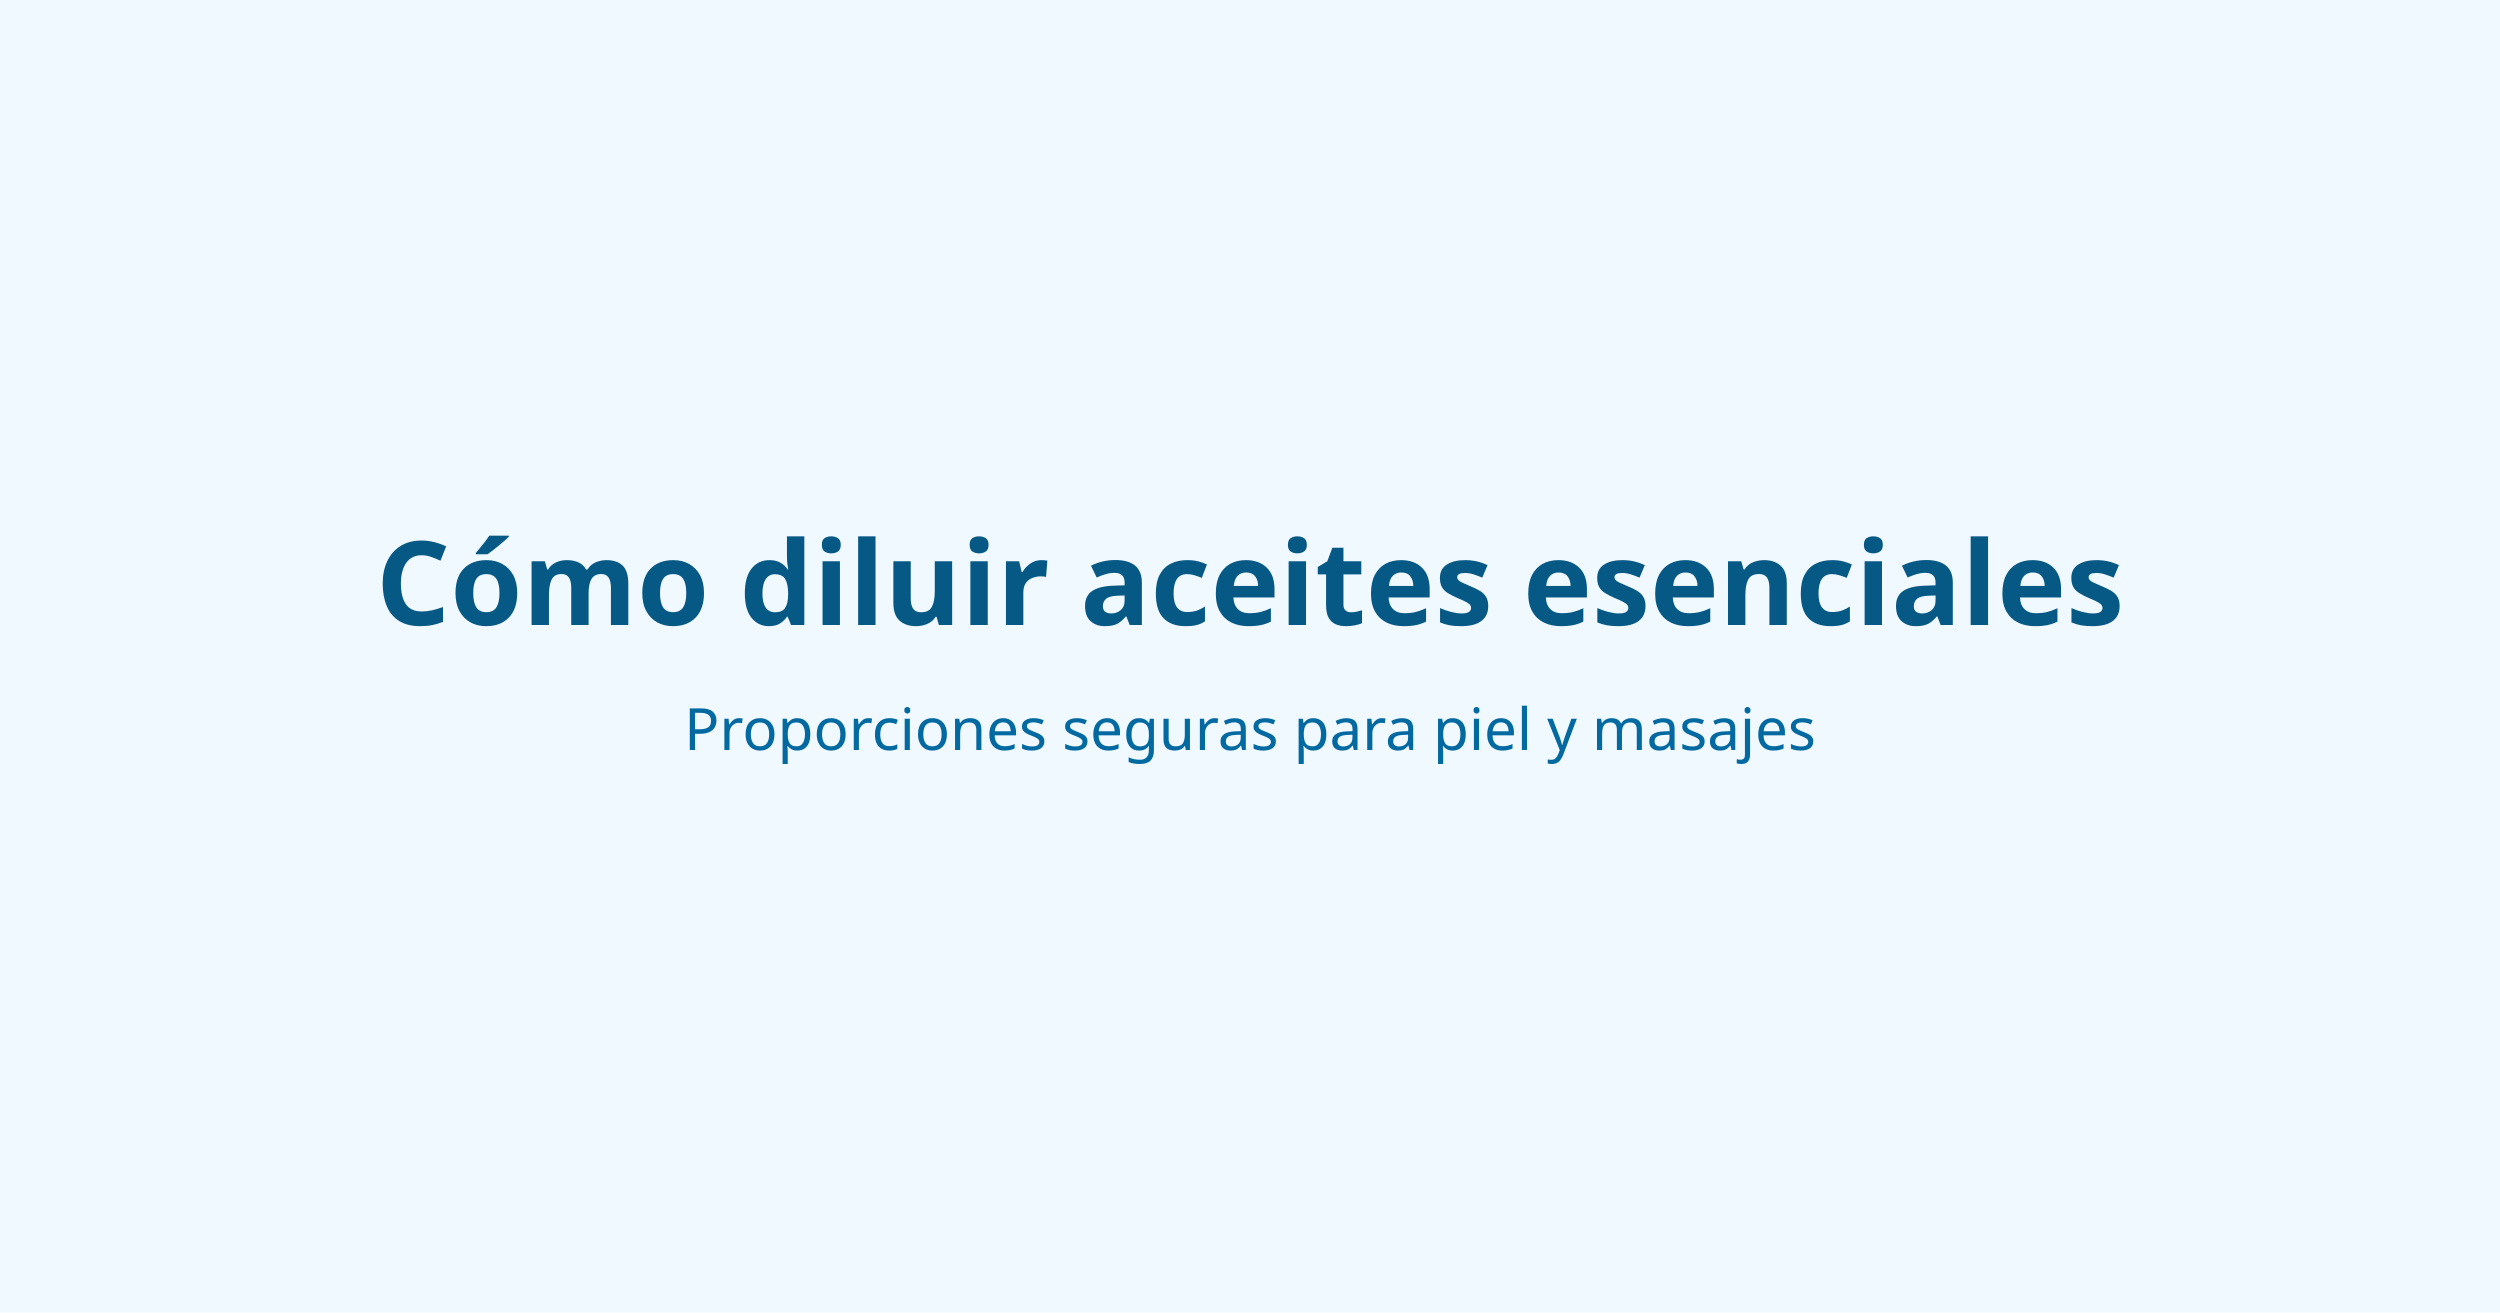
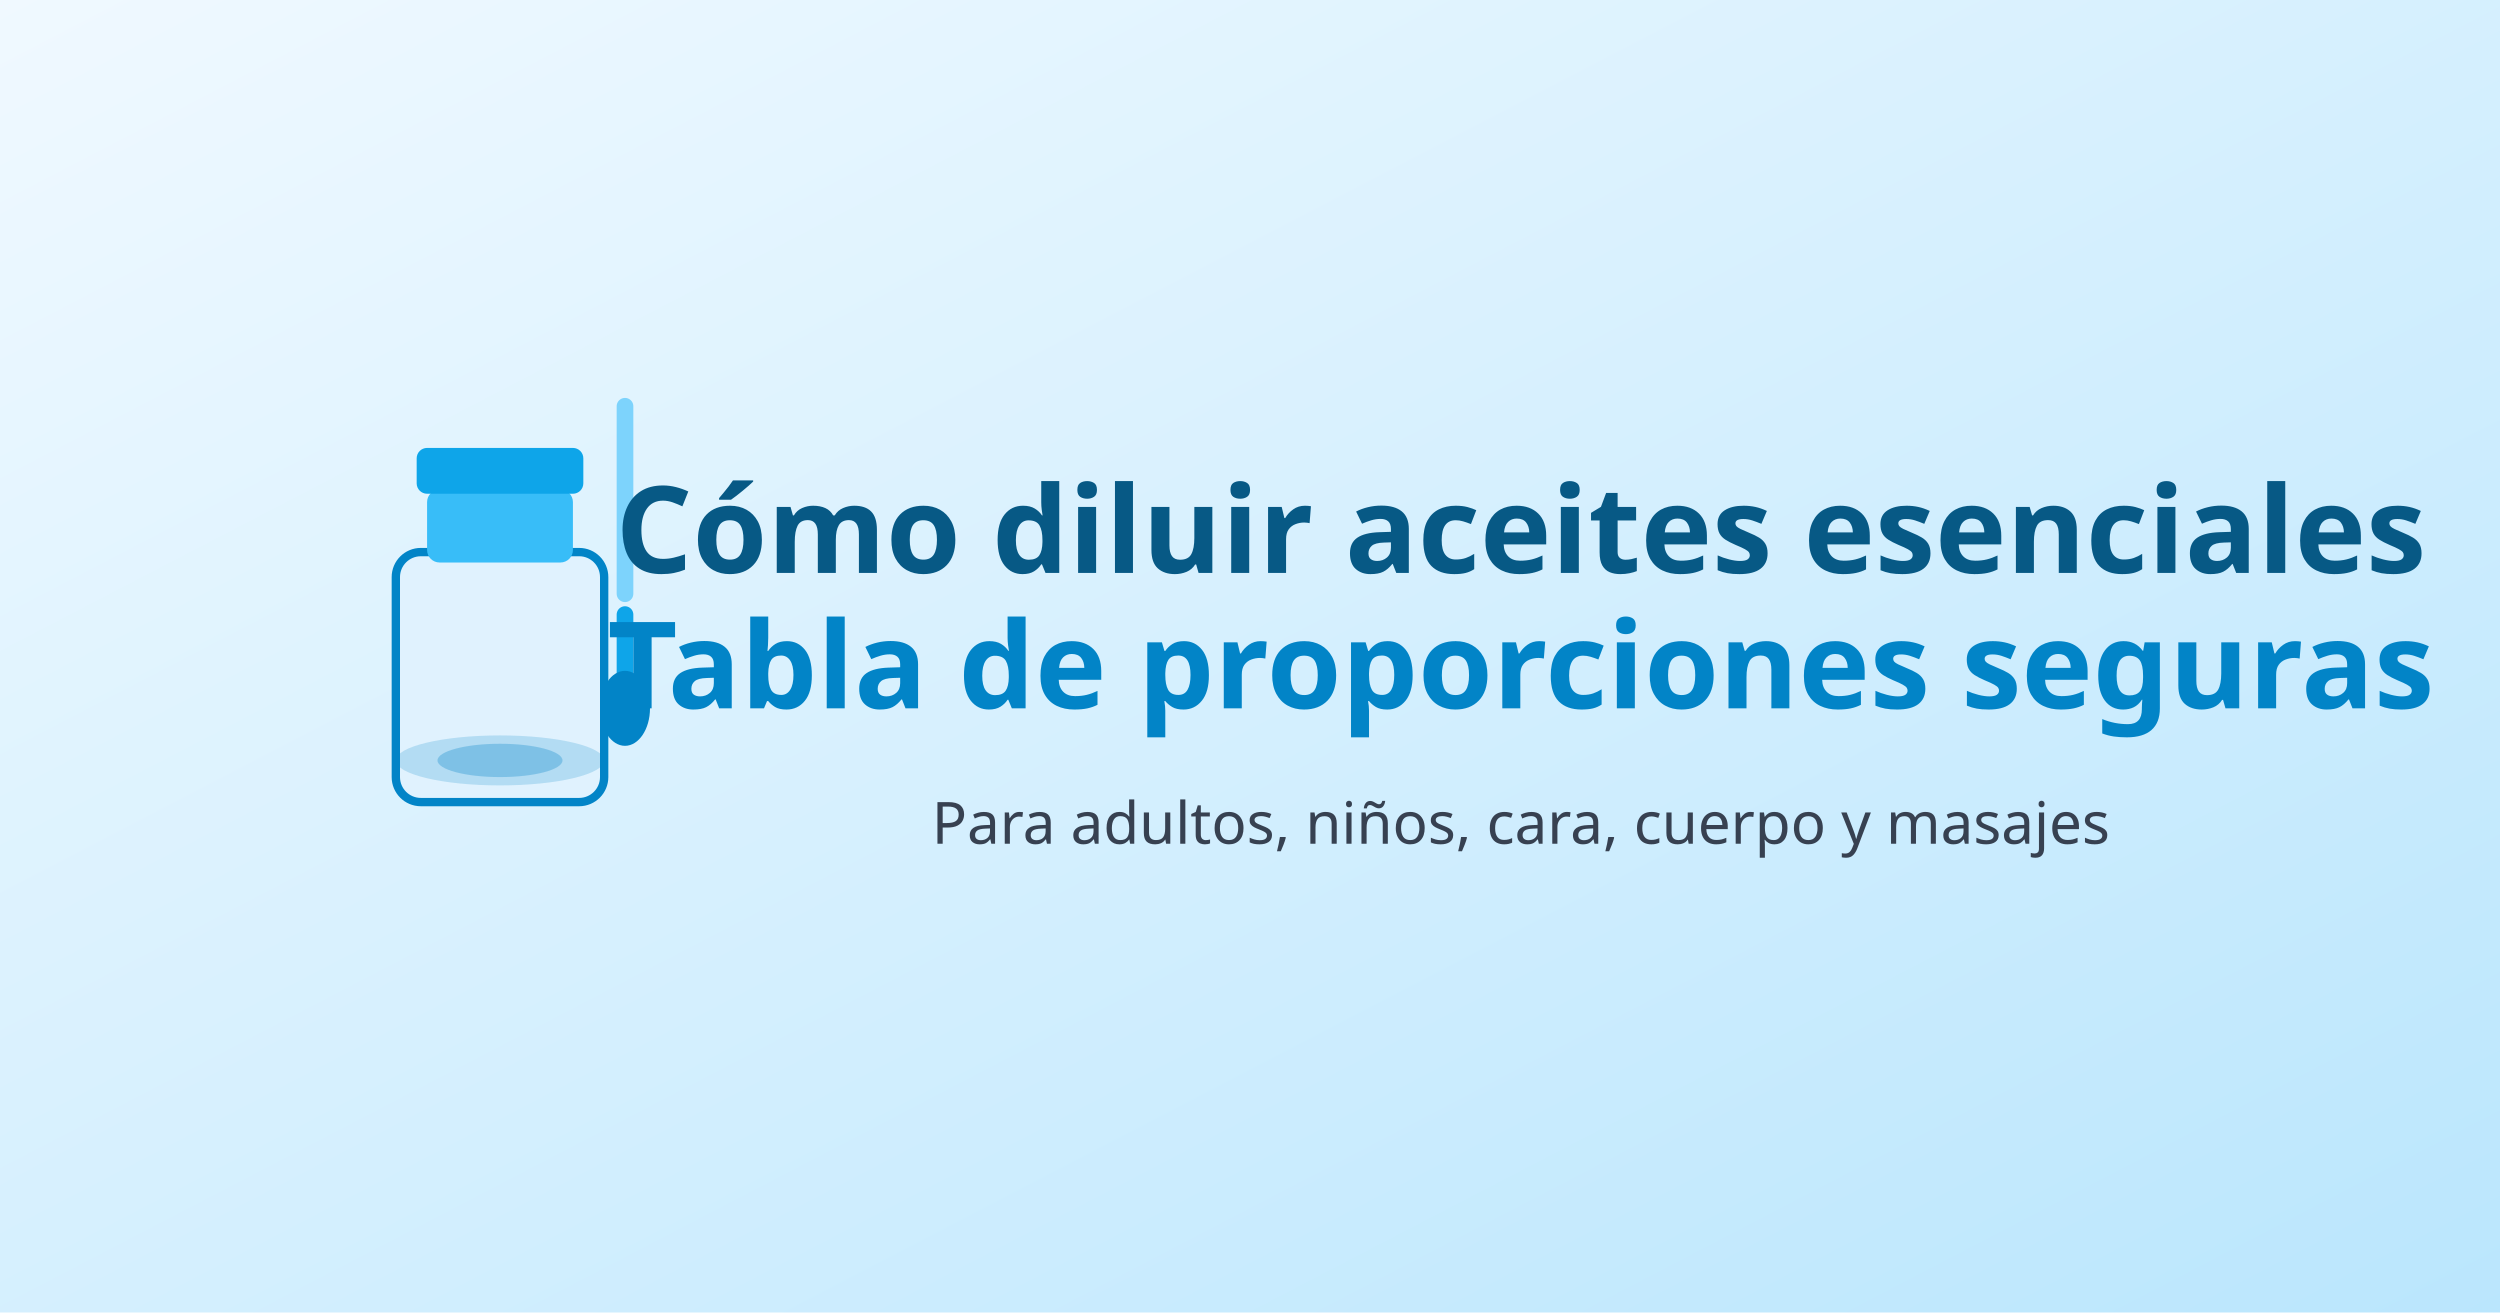
<svg xmlns="http://www.w3.org/2000/svg" width="1200" height="630" viewBox="0 0 1200 630">
-   <rect width="1200" height="630" fill="#f0f9ff" />
-   <text x="600" y="300" text-anchor="middle" font-family="sans-serif" font-size="56" fill="#075985" font-weight="bold">Cómo diluir aceites esenciales</text>
-   <text x="600" y="360" text-anchor="middle" font-family="sans-serif" font-size="28" fill="#0369a1">Proporciones seguras para piel y masajes</text>
+   <defs>
+     <linearGradient id="di1" x1="0%" y1="0%" x2="100%" y2="100%">
+       <stop offset="0%" stop-color="#f0f9ff" />
+       <stop offset="100%" stop-color="#bae6fd" />
+     </linearGradient>
+   </defs>
+   <rect width="1200" height="630" fill="url(#di1)" />
+   <g transform="translate(240,315)">
+     <rect x="-50" y="-50" width="100" height="120" rx="12" fill="#e0f2fe" stroke="#0284c7" stroke-width="4" />
+     <rect x="-35" y="-80" width="70" height="35" rx="6" fill="#38bdf8" />
+     <rect x="-40" y="-100" width="80" height="22" rx="5" fill="#0ea5e9" />
+     <line x1="60" y1="-120" x2="60" y2="-30" stroke="#7dd3fc" stroke-width="8" stroke-linecap="round" />
+     <path d="M60,-20 L60,10" stroke="#0ea5e9" stroke-width="8" stroke-linecap="round" />
+     <ellipse cx="60" cy="25" rx="12" ry="18" fill="#0284c7" />
+     <ellipse cx="0" cy="50" rx="30" ry="8" fill="#0284c7" opacity="0.3" />
+     <ellipse cx="0" cy="50" rx="50" ry="12" fill="#0284c7" opacity="0.2" />
+   </g>
+   <text x="730" y="275" text-anchor="middle" font-family="system-ui, sans-serif" font-size="58" fill="#075985" font-weight="800">Cómo diluir aceites esenciales</text>
+   <text x="730" y="340" text-anchor="middle" font-family="system-ui, sans-serif" font-size="58" fill="#0284c7" font-weight="800">Tabla de proporciones seguras</text>
+   <text x="730" y="405" text-anchor="middle" font-family="system-ui, sans-serif" font-size="28" fill="#374151">Para adultos, niños, cara, cuerpo y masajes</text>
</svg>
